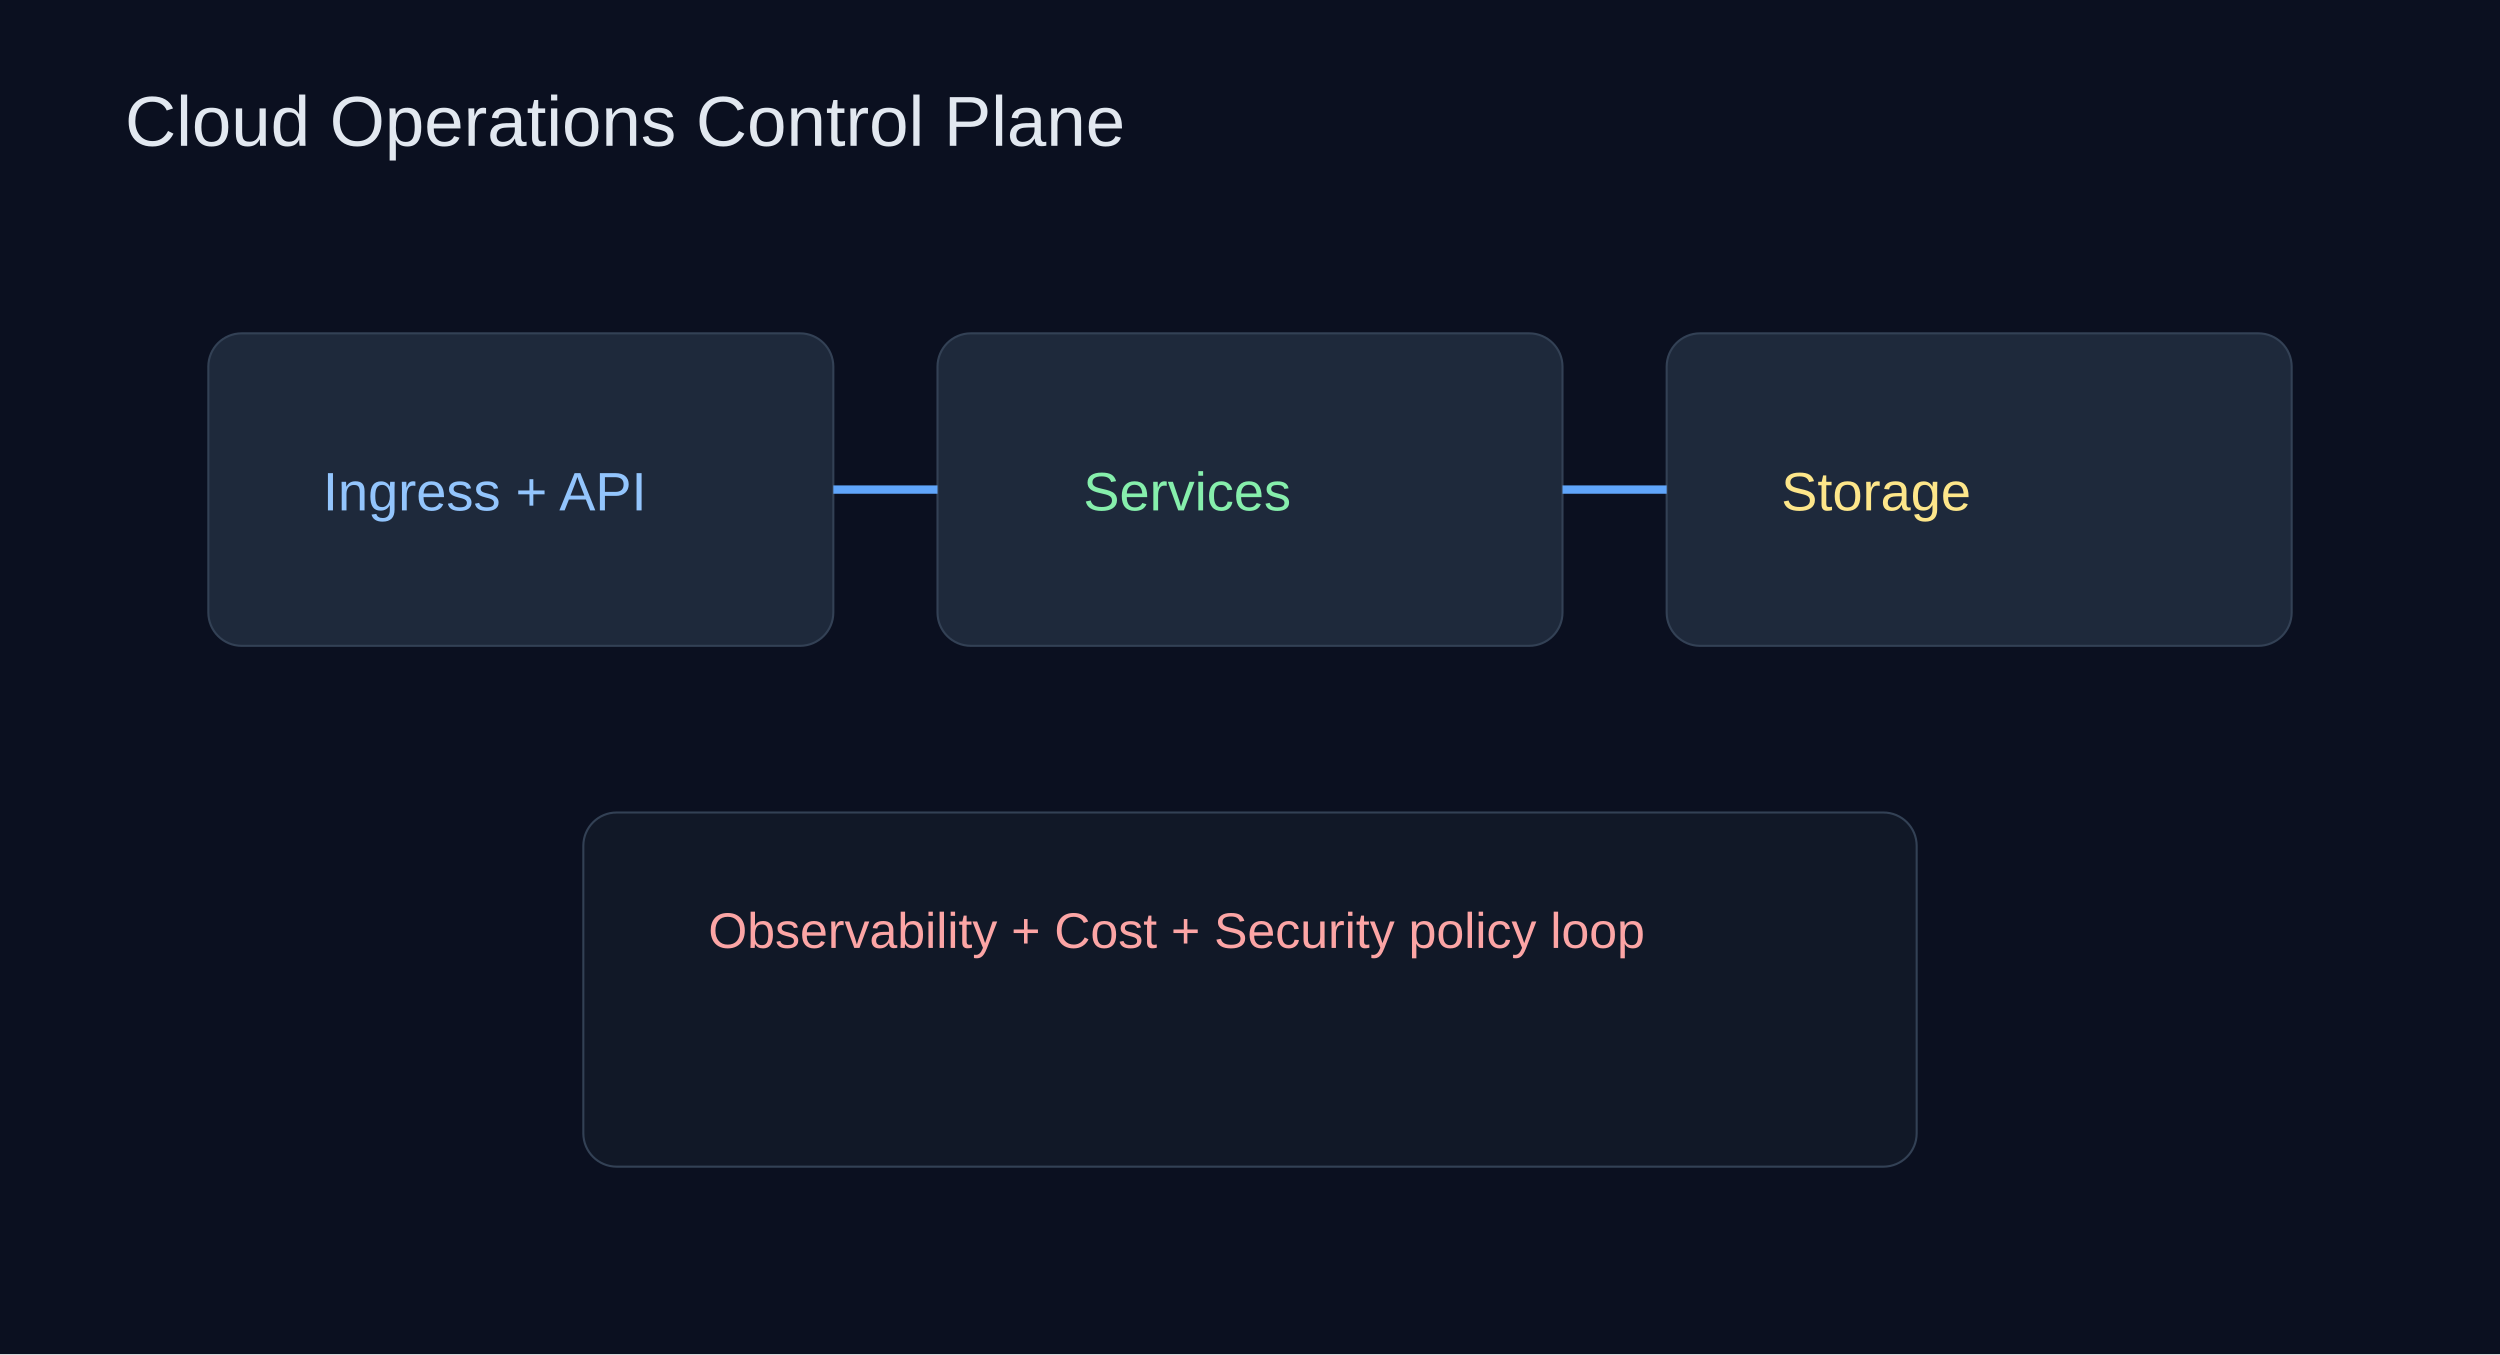
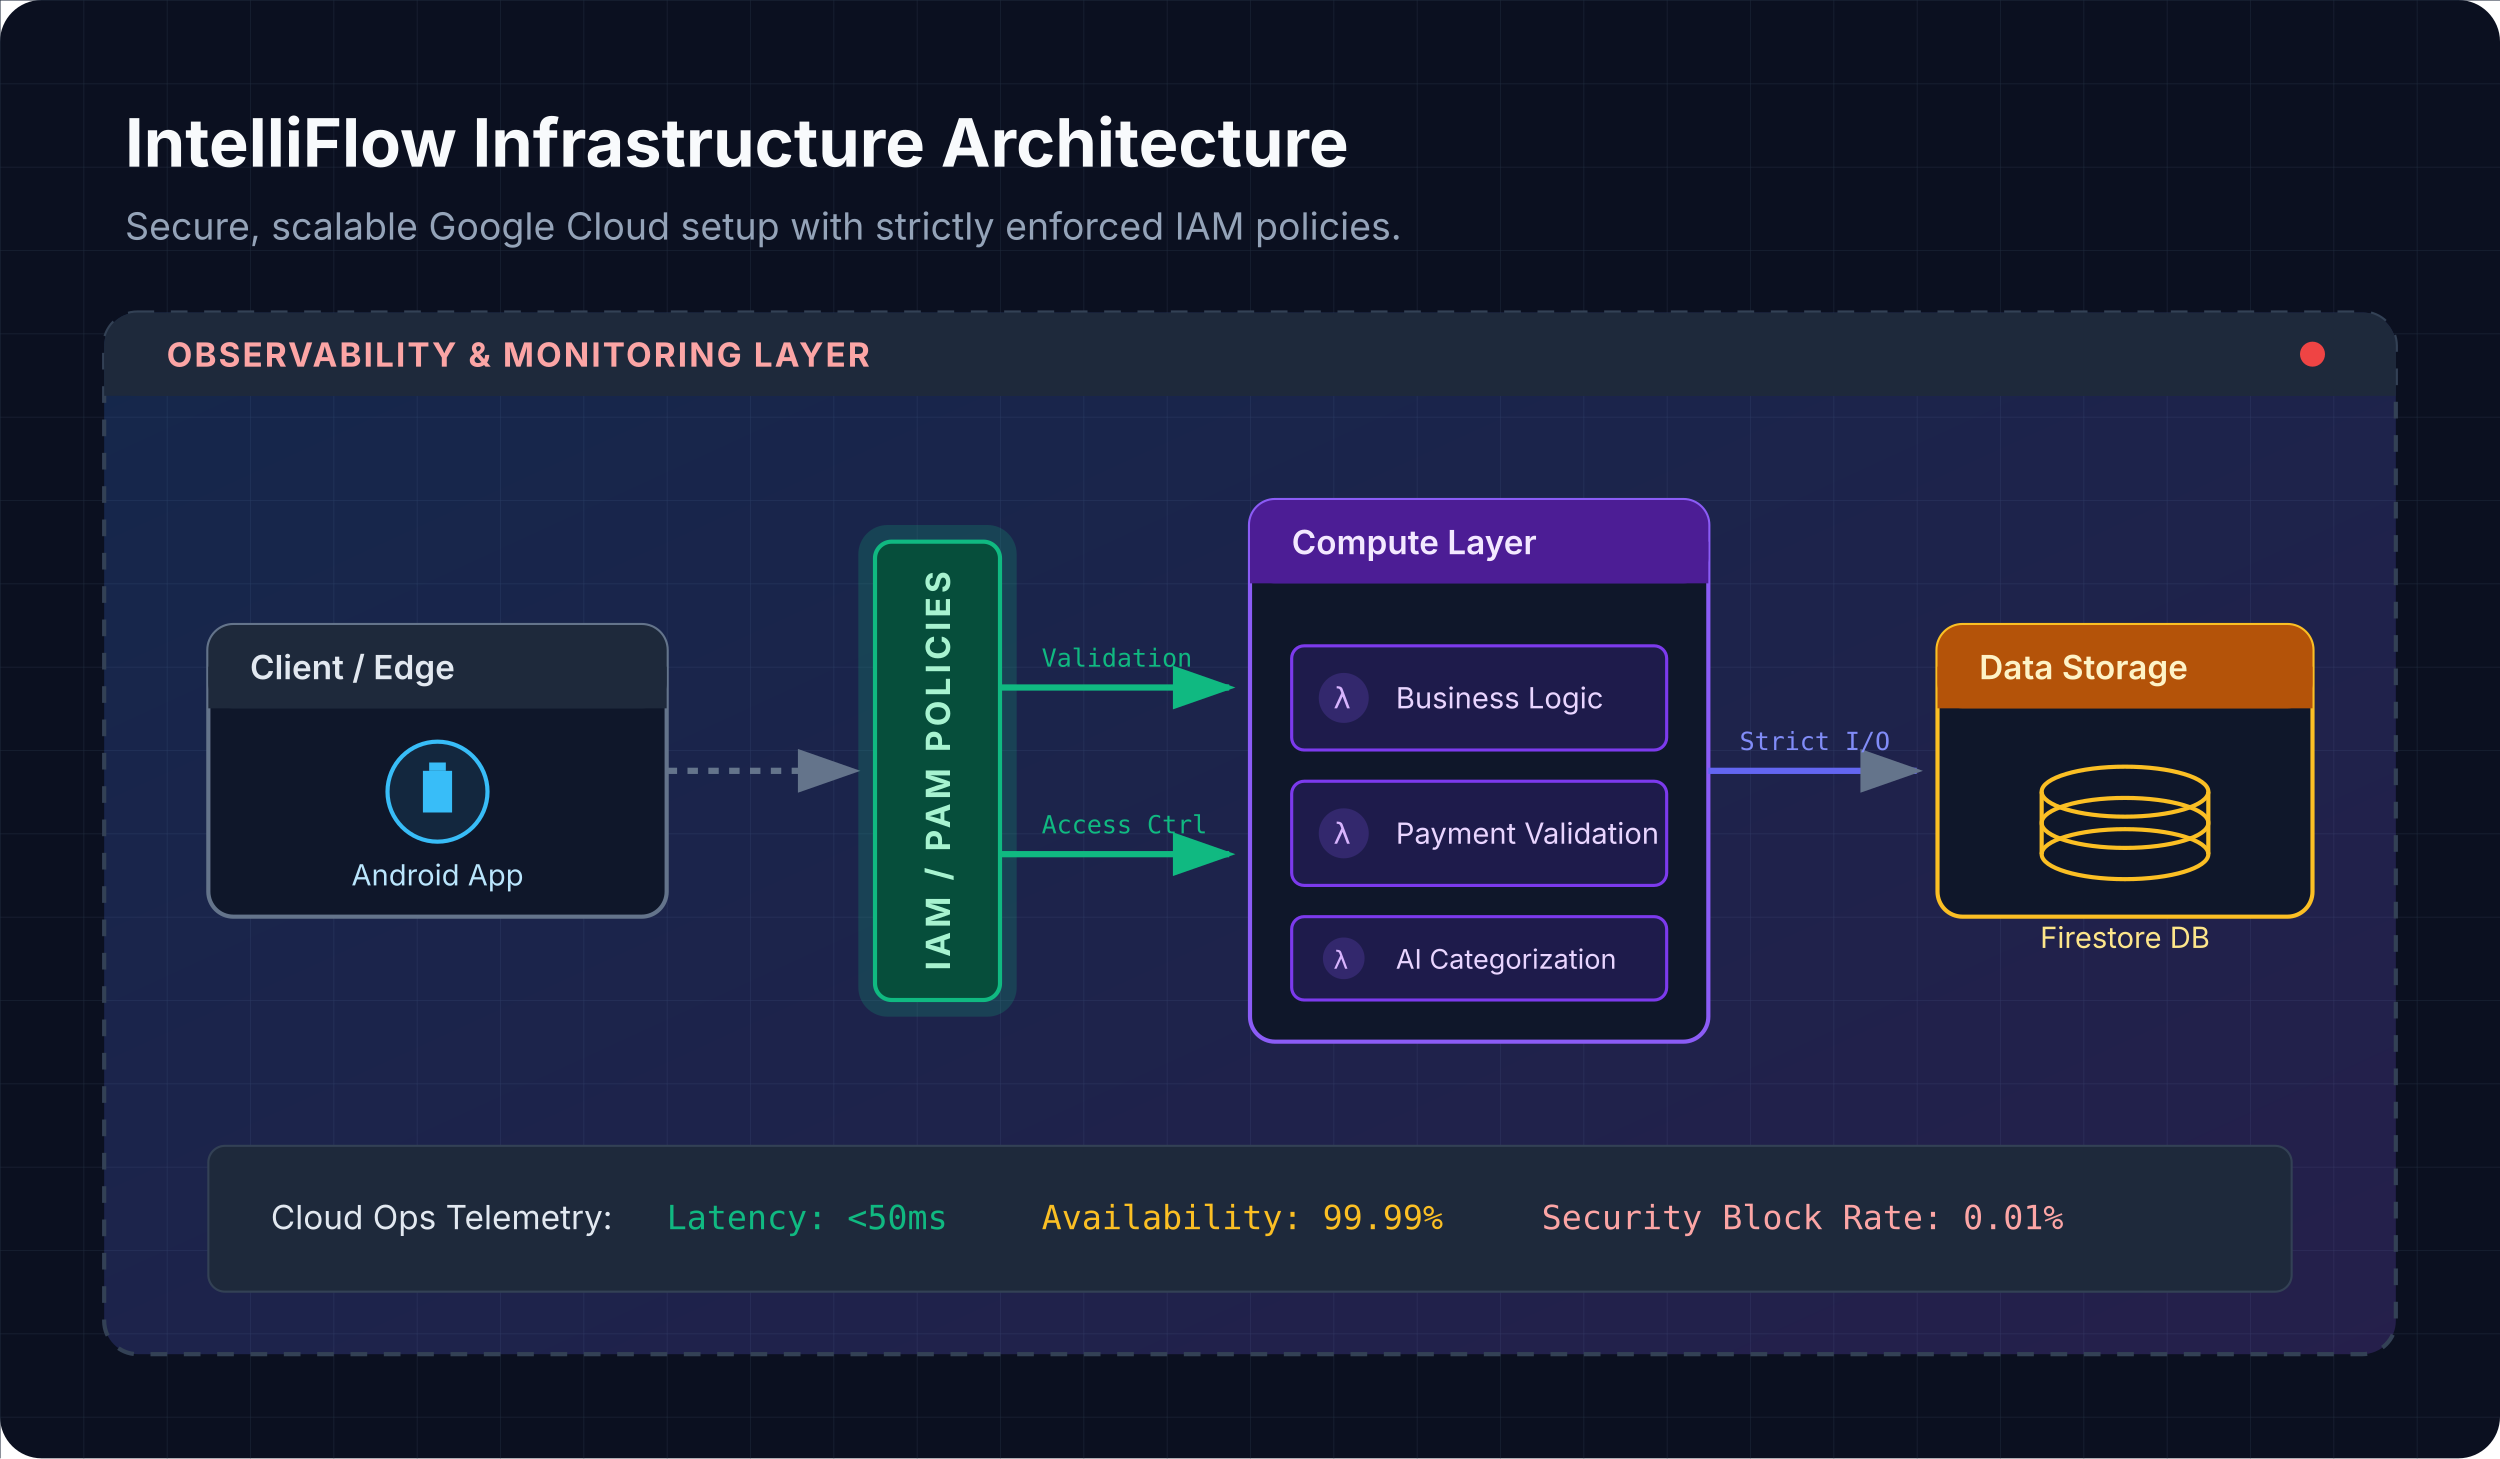
- <svg xmlns="http://www.w3.org/2000/svg" width="1200" height="650" viewBox="0 0 1200 650" role="img" aria-label="Cloud operations architecture">
-   <rect width="1200" height="650" fill="#0b1020" />
-   <text x="60" y="70" fill="#e2e8f0" font-size="34" font-family="Segoe UI, Arial">Cloud Operations Control Plane</text>
-   <rect x="100" y="160" width="300" height="150" rx="16" fill="#1e293b" stroke="#334155" />
-   <text x="155" y="245" fill="#93c5fd" font-size="26" font-family="Segoe UI, Arial">Ingress + API</text>
-   <rect x="450" y="160" width="300" height="150" rx="16" fill="#1e293b" stroke="#334155" />
-   <text x="520" y="245" fill="#86efac" font-size="26" font-family="Segoe UI, Arial">Services</text>
-   <rect x="800" y="160" width="300" height="150" rx="16" fill="#1e293b" stroke="#334155" />
-   <text x="855" y="245" fill="#fde68a" font-size="26" font-family="Segoe UI, Arial">Storage</text>
-   <rect x="280" y="390" width="640" height="170" rx="16" fill="#111827" stroke="#334155" />
-   <text x="340" y="455" fill="#fca5a5" font-size="24" font-family="Segoe UI, Arial">Observability + Cost + Security policy loop</text>
-   <line x1="400" y1="235" x2="450" y2="235" stroke="#60a5fa" stroke-width="4" />
-   <line x1="750" y1="235" x2="800" y2="235" stroke="#60a5fa" stroke-width="4" />
+ <svg xmlns="http://www.w3.org/2000/svg" width="1200" height="700" viewBox="0 0 1200 700" role="img" aria-label="IntelliFlow Cloud Operations Architecture">
+   <rect width="1200" height="700" fill="#0b1020" rx="20" />
+   <defs>
+     <pattern id="grid" width="40" height="40" patternUnits="userSpaceOnUse">
+       <path d="M 40 0 L 0 0 0 40" fill="none" stroke="#1e293b" stroke-width="0.5" />
+     </pattern>
+     <linearGradient id="glow" x1="0%" y1="0%" x2="100%" y2="100%">
+       <stop offset="0%" stop-color="#3b82f6" stop-opacity="0.2" />
+       <stop offset="100%" stop-color="#8b5cf6" stop-opacity="0.2" />
+     </linearGradient>
+   </defs>
+   <rect width="1200" height="700" fill="url(#grid)" />
+   <text x="60" y="80" fill="#f8fafc" font-size="32" font-family="Segoe UI, Inter, Arial, sans-serif" font-weight="bold">IntelliFlow Infrastructure Architecture</text>
+   <text x="60" y="115" fill="#94a3b8" font-size="18" font-family="Segoe UI, Inter, Arial, sans-serif">Secure, scalable Google Cloud setup with strictly enforced IAM policies.</text>
+   <rect x="50" y="150" width="1100" height="500" rx="16" fill="url(#glow)" stroke="#334155" stroke-width="2" stroke-dasharray="8 8" />
+   <rect x="50" y="150" width="1100" height="40" fill="#1e293b" rx="16" />
+   <rect x="50" y="170" width="1100" height="20" fill="#1e293b" />
+   <text x="80" y="176" fill="#fca5a5" font-size="16" font-family="Segoe UI, Inter, Arial, sans-serif" font-weight="bold" letter-spacing="1">OBSERVABILITY &amp; MONITORING LAYER</text>
+   <circle cx="1110" cy="170" r="6" fill="#ef4444" />
+   <g transform="translate(100, 300)">
+     <rect x="0" y="0" width="220" height="140" rx="12" fill="#0f172a" stroke="#64748b" stroke-width="2" />
+     <rect x="0" y="0" width="220" height="40" fill="#1e293b" rx="12" />
+     <rect x="0" y="20" width="220" height="20" fill="#1e293b" />
+     <text x="20" y="26" fill="#e2e8f0" font-size="16" font-family="Segoe UI, Inter, Arial, sans-serif" font-weight="600">Client / Edge</text>
+     <circle cx="110" cy="80" r="24" fill="#38bdf8" fill-opacity="0.1" stroke="#38bdf8" stroke-width="2" />
+     <path d="M 103 70 h 14 v 20 h -14 z" fill="#38bdf8" />
+     <path d="M 106 66 h 8 v 4 h -8 z" fill="#38bdf8" />
+     <text x="110" y="125" fill="#bae6fd" font-size="14" font-family="Segoe UI, Inter, Arial, sans-serif" text-anchor="middle">Android App</text>
+   </g>
+   <path d="M 320 370 L 410 370" fill="none" stroke="#64748b" stroke-width="3" stroke-dasharray="5 5" marker-end="url(#arrowhead)" />
+   <defs>
+     <marker id="arrowhead" markerWidth="10" markerHeight="7" refX="9" refY="3.5" orient="auto">
+       <polygon points="0 0, 10 3.5, 0 7" fill="#64748b" />
+     </marker>
+     <marker id="arrowhead-secure" markerWidth="10" markerHeight="7" refX="9" refY="3.5" orient="auto">
+       <polygon points="0 0, 10 3.5, 0 7" fill="#10b981" />
+     </marker>
+   </defs>
+   <g transform="translate(420, 260)">
+     <rect x="-4" y="-4" width="68" height="228" rx="10" fill="none" stroke="#10b981" stroke-width="8" stroke-opacity="0.2" />
+     <rect x="0" y="0" width="60" height="220" rx="8" fill="#064e3b" stroke="#10b981" stroke-width="2" />
+     <text x="-110" y="36" text-anchor="middle" transform="rotate(-90)" fill="#a7f3d0" font-size="16" font-family="Segoe UI, Inter, Arial, sans-serif" font-weight="bold" letter-spacing="2">IAM / PAM POLICIES</text>
+   </g>
+   <path d="M 480 330 L 590 330" fill="none" stroke="#10b981" stroke-width="3" marker-end="url(#arrowhead-secure)" />
+   <path d="M 480 410 L 590 410" fill="none" stroke="#10b981" stroke-width="3" marker-end="url(#arrowhead-secure)" />
+   <text x="500" y="320" fill="#10b981" font-size="12" font-family="Consolas, monospace">Validation</text>
+   <text x="500" y="400" fill="#10b981" font-size="12" font-family="Consolas, monospace">Access Ctrl</text>
+   <g transform="translate(600, 240)">
+     <rect x="0" y="0" width="220" height="260" rx="12" fill="#0f172a" stroke="#8b5cf6" stroke-width="2" />
+     <rect x="0" y="0" width="220" height="40" fill="#4c1d95" rx="12" />
+     <rect x="0" y="20" width="220" height="20" fill="#4c1d95" />
+     <text x="20" y="26" fill="#f3e8ff" font-size="16" font-family="Segoe UI, Inter, Arial, sans-serif" font-weight="600">Compute Layer</text>
+     <rect x="20" y="70" width="180" height="50" rx="6" fill="#1e1b4b" stroke="#7c3aed" stroke-width="1.5" />
+     <circle cx="45" cy="95" r="12" fill="#8b5cf6" fill-opacity="0.2" />
+     <text x="40" y="100" fill="#d8b4fe" font-size="14" font-family="Consolas, monospace">λ</text>
+     <text x="70" y="100" fill="#e9d5ff" font-size="14" font-family="Segoe UI, Inter, Arial, sans-serif">Business Logic</text>
+     <rect x="20" y="135" width="180" height="50" rx="6" fill="#1e1b4b" stroke="#7c3aed" stroke-width="1.5" />
+     <circle cx="45" cy="160" r="12" fill="#8b5cf6" fill-opacity="0.2" />
+     <text x="40" y="165" fill="#d8b4fe" font-size="14" font-family="Consolas, monospace">λ</text>
+     <text x="70" y="165" fill="#e9d5ff" font-size="14" font-family="Segoe UI, Inter, Arial, sans-serif">Payment Validation</text>
+     <rect x="20" y="200" width="180" height="40" rx="6" fill="#1e1b4b" stroke="#7c3aed" stroke-width="1.5" />
+     <circle cx="45" cy="220" r="10" fill="#8b5cf6" fill-opacity="0.2" />
+     <text x="40" y="225" fill="#d8b4fe" font-size="12" font-family="Consolas, monospace">λ</text>
+     <text x="70" y="225" fill="#e9d5ff" font-size="13" font-family="Segoe UI, Inter, Arial, sans-serif">AI Categorization</text>
+   </g>
+   <path d="M 820 370 L 920 370" fill="none" stroke="#6366f1" stroke-width="3" marker-end="url(#arrowhead)" />
+   <text x="835" y="360" fill="#818cf8" font-size="12" font-family="Consolas, monospace">Strict I/O</text>
+   <g transform="translate(930, 300)">
+     <rect x="0" y="0" width="180" height="140" rx="12" fill="#0f172a" stroke="#fbbf24" stroke-width="2" />
+     <rect x="0" y="0" width="180" height="40" fill="#b45309" rx="12" />
+     <rect x="0" y="20" width="180" height="20" fill="#b45309" />
+     <text x="20" y="26" fill="#fef3c7" font-size="16" font-family="Segoe UI, Inter, Arial, sans-serif" font-weight="600">Data Storage</text>
+     <ellipse cx="90" cy="80" rx="40" ry="12" fill="none" stroke="#fbbf24" stroke-width="2" />
+     <ellipse cx="90" cy="95" rx="40" ry="12" fill="none" stroke="#fbbf24" stroke-width="2" />
+     <ellipse cx="90" cy="110" rx="40" ry="12" fill="none" stroke="#fbbf24" stroke-width="2" />
+     <path d="M 50 80 L 50 110 M 130 80 L 130 110" fill="none" stroke="#fbbf24" stroke-width="2" />
+     <text x="90" y="155" fill="#fde68a" font-size="14" font-family="Segoe UI, Inter, Arial, sans-serif" text-anchor="middle">Firestore DB</text>
+   </g>
+   <rect x="100" y="550" width="1000" height="70" rx="8" fill="#1e293b" stroke="#334155" />
+   <text x="130" y="590" fill="#e2e8f0" font-size="16" font-family="Segoe UI, Inter, Arial, sans-serif">Cloud Ops Telemetry:</text>
+   <text x="320" y="590" fill="#10b981" font-size="16" font-family="Consolas, monospace">Latency: &lt;50ms</text>
+   <text x="500" y="590" fill="#fbbf24" font-size="16" font-family="Consolas, monospace">Availability: 99.99%</text>
+   <text x="740" y="590" fill="#fca5a5" font-size="16" font-family="Consolas, monospace">Security Block Rate: 0.01%</text>
</svg>
